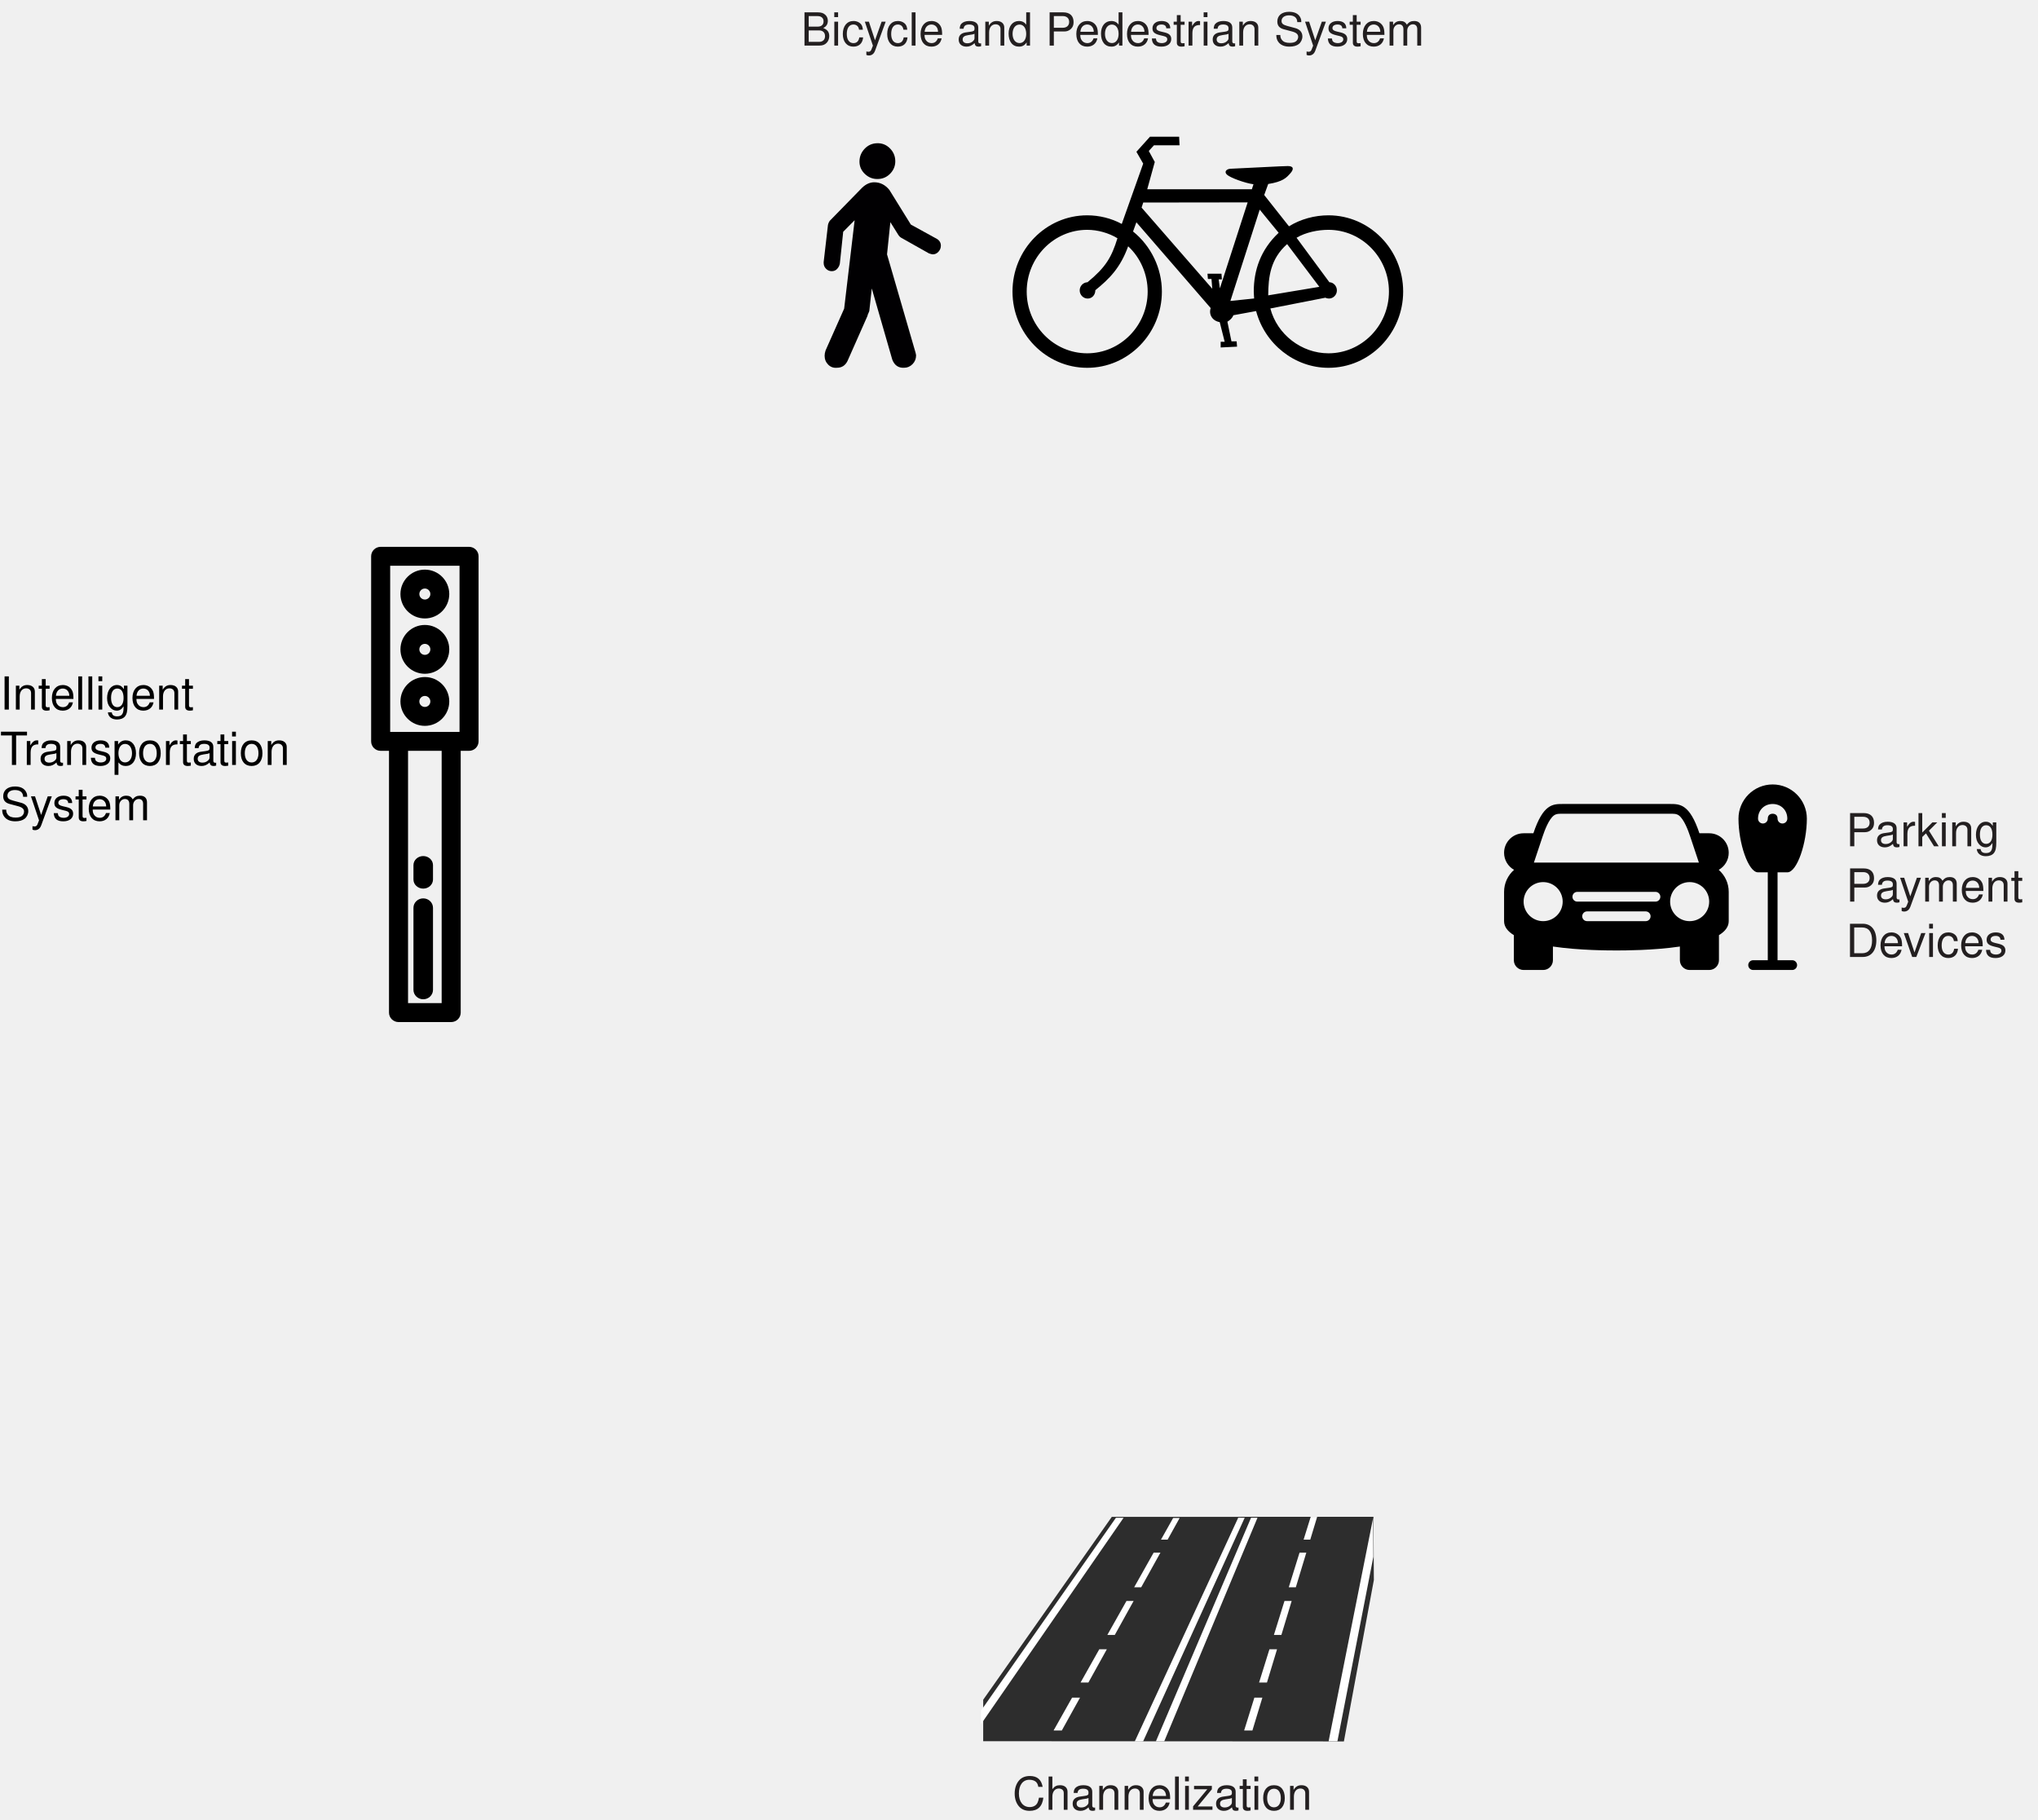
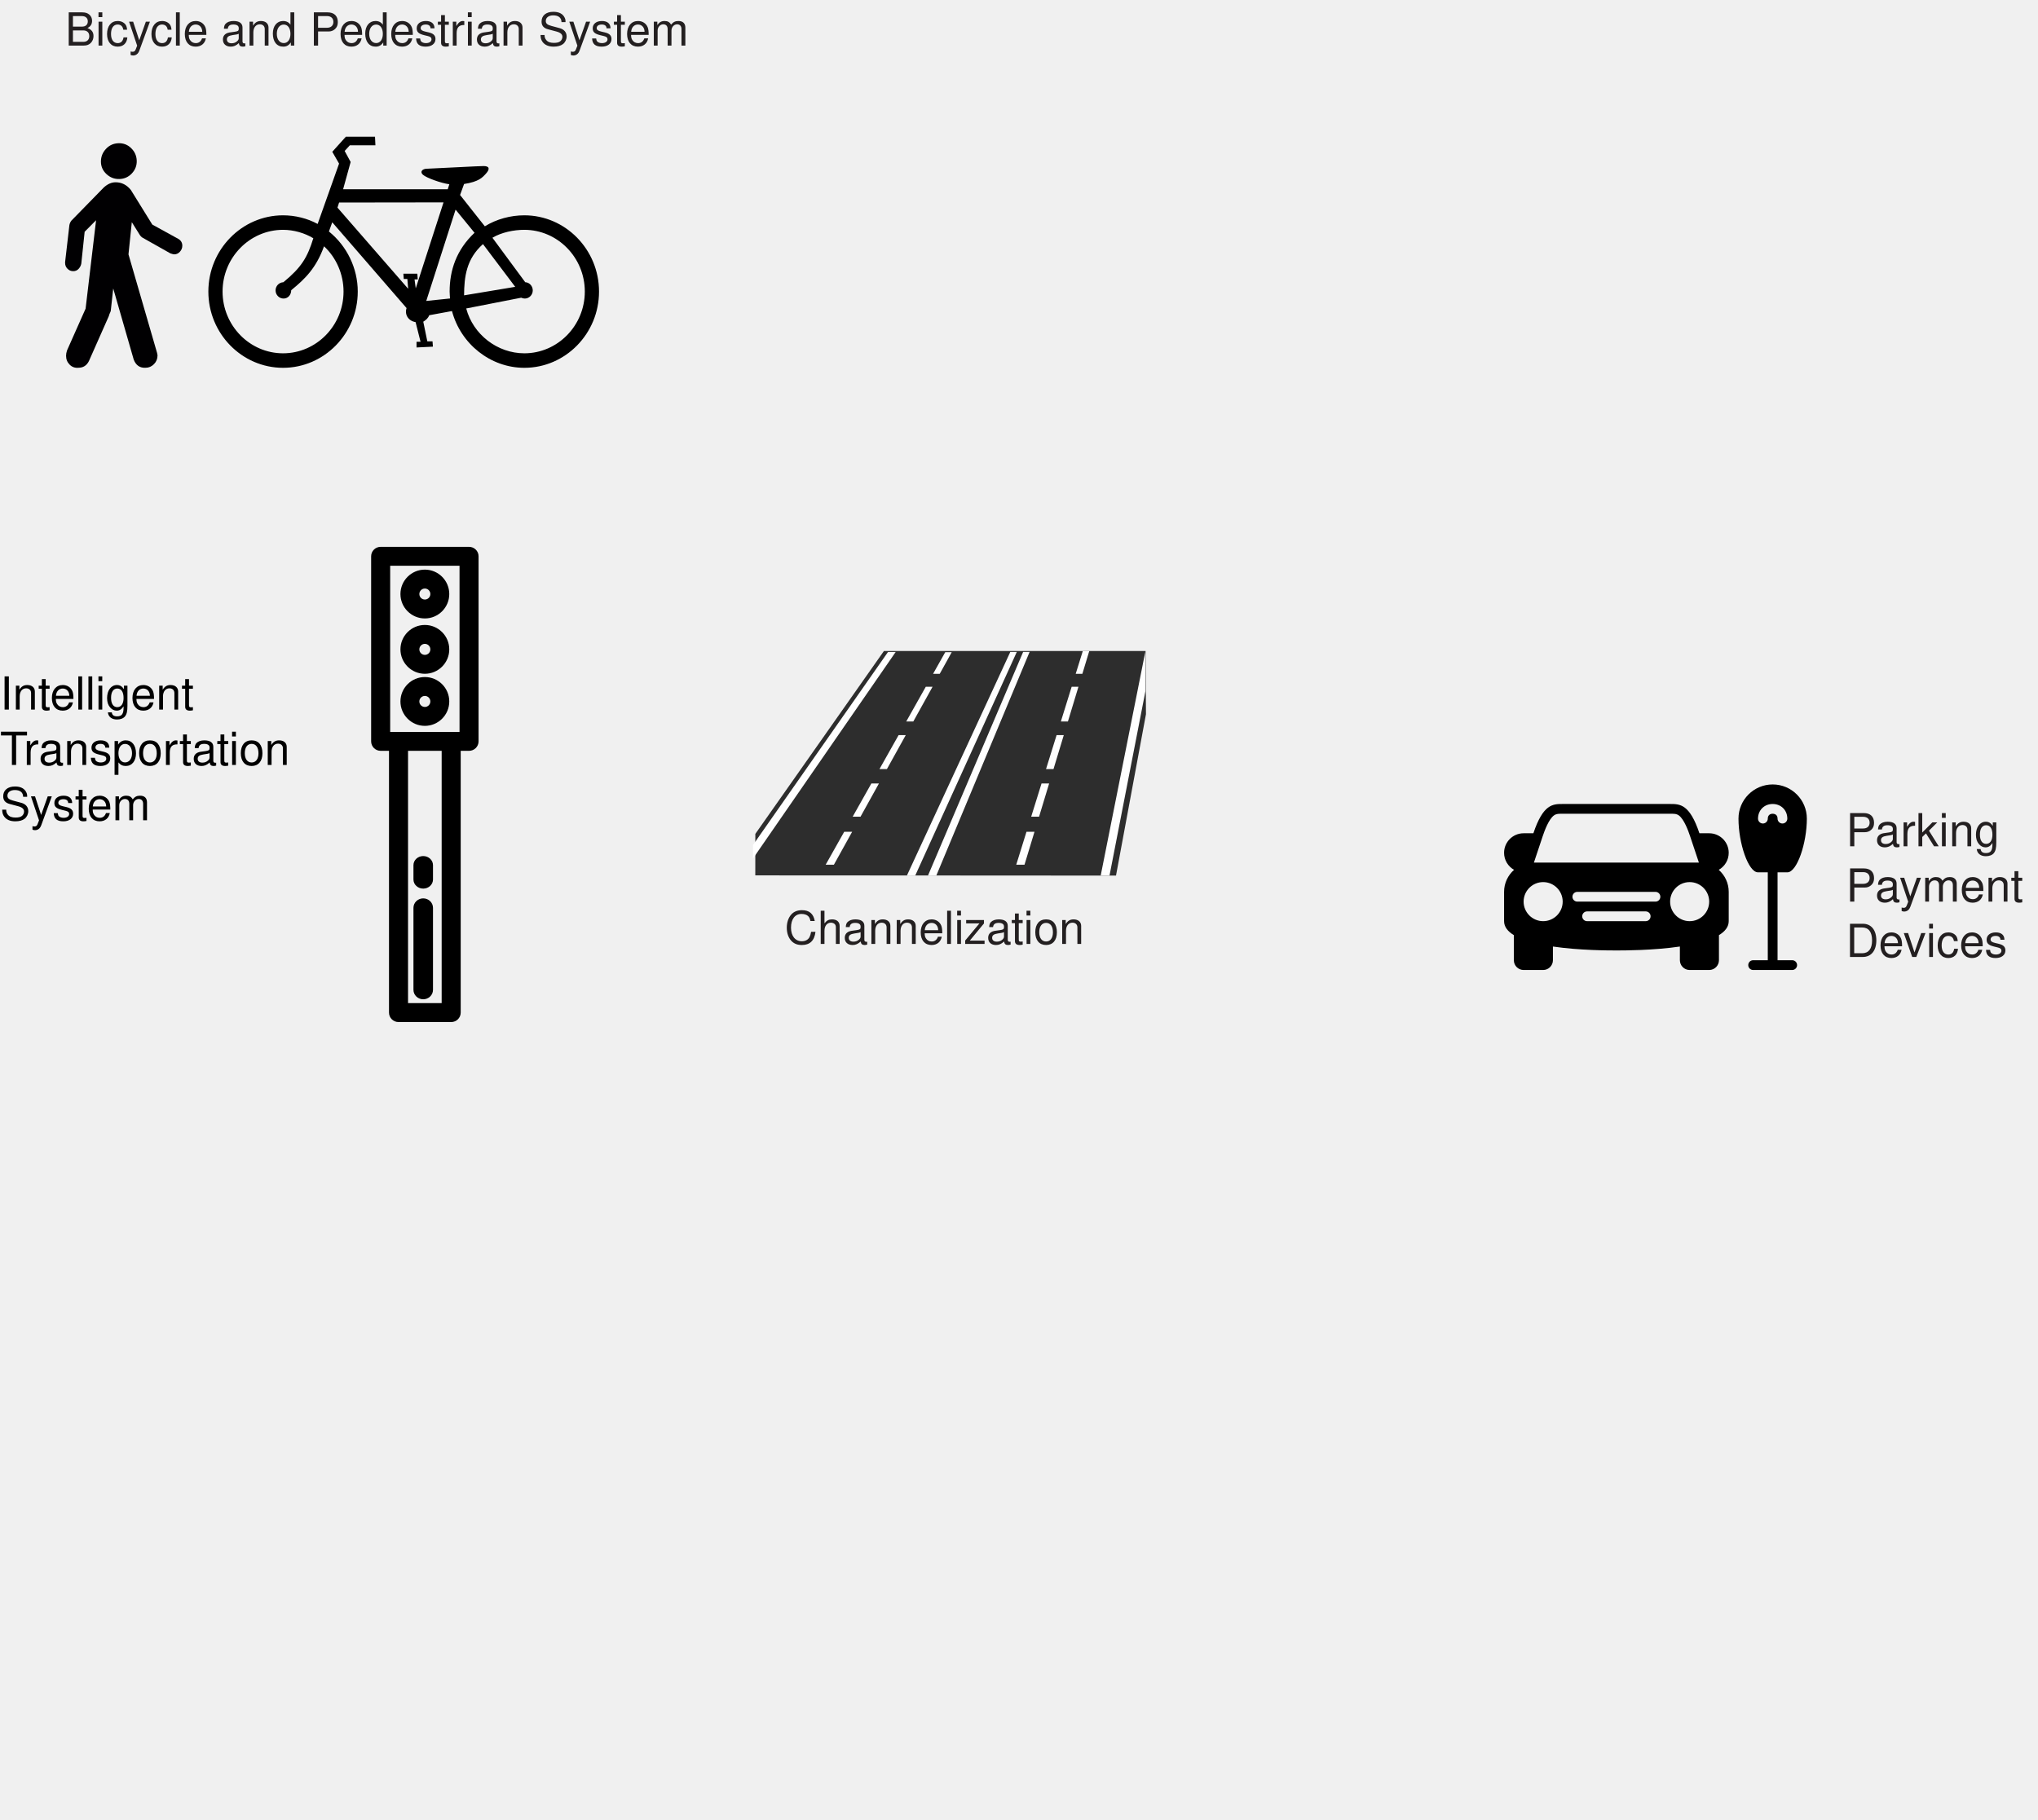
- <svg xmlns="http://www.w3.org/2000/svg" width="626px" height="559px" viewBox="0 0 626 559" version="1.1">
+ <svg xmlns="http://www.w3.org/2000/svg" PreserveAspectRation="xMidYMid meet" width="626px" height="559px" viewBox="0 0 626 559" version="1.1">
  <defs />
  <g id="Page-1" stroke="none" stroke-width="1" fill="none" fill-rule="evenodd">
    <g id="sdot">
-       <g id="Channelization" transform="translate(270, 466)">
+       <g id="Bike_Ped" transform="translate(20, 0)">
+         <text id="Bicycle-and-Pedestri" fill="#231F20" font-family="Helvetica" font-size="14" font-weight="normal">
+           <tspan x="0" y="14">Bicycle and Pedestrian System</tspan>
+         </text>
+         <g id="Bicycle" transform="translate(44, 42)" fill="#000000">
+           <path d="M78.547,48.739 L94.255,46.122 L84.355,32.993 C79.224,37.561 78.585,43.044 78.547,48.739 Z M74.226,49.7 C74.201,49.131 74.111,48.216 74.111,47.575 C74.111,41.078 76.17,34.765 81.757,29.518 L75.938,22.405 L66.932,50.456 L74.226,49.7 L74.226,49.7 Z M39.658,21.783 L40.157,20.222 L72.235,20.179 L63.702,46.589 L63.333,43.834 L64.315,43.834 L64.192,42.081 L59.899,42.081 L60.022,43.709 L61.126,43.709 L61.371,46.715 C61.371,46.715 39.781,21.908 39.658,21.783 L39.658,21.783 Z M25.451,47.153 C29.759,43.66 33.112,40.33 35.53,33.668 C39.346,37.202 41.524,42.315 41.524,47.575 C41.524,58.022 33.177,66.543 22.944,66.543 C12.712,66.543 4.366,58.022 4.366,47.575 C4.366,37.128 12.712,28.608 22.944,28.608 C26.21,28.608 29.549,29.57 32.241,31.193 C30.419,37.071 28.646,40.103 23.04,44.711 C21.679,44.769 20.644,45.885 20.644,47.216 C20.644,48.595 21.746,49.72 23.097,49.72 C24.448,49.72 25.451,48.595 25.451,47.153 L25.451,47.153 Z M79.205,52.769 C81.306,60.764 88.782,66.543 97.055,66.543 C107.288,66.543 115.635,58.023 115.635,47.575 C115.635,37.128 107.288,28.607 97.055,28.607 C93.789,28.607 90.011,29.394 87.254,31.042 L97.338,44.711 C98.571,44.731 99.645,45.856 99.645,47.216 C99.645,48.595 98.542,49.72 97.191,49.72 C96.817,49.72 96.425,49.623 96.093,49.463 L79.205,52.769 L79.205,52.769 Z M33.567,26.802 L40.149,8.266 L38.063,4.634 L42.234,0 L51.189,0 L51.312,2.63 L43.461,2.63 L41.866,4.383 L43.706,7.765 L41.392,16.138 L73.53,16.138 L74.021,14.606 C71.438,14.263 66.983,12.638 65.919,11.695 C64.855,10.751 65.787,9.884 66.999,9.843 C73.342,9.568 82.766,9.025 84.556,9.017 C86.346,9.009 86.529,9.928 85.331,11.267 C84.133,12.605 83.085,13.81 78.545,14.528 L77.319,17.909 L84.923,27.528 C88.508,25.306 92.843,24.15 97.055,24.15 C109.693,24.15 120,34.673 120,47.575 C120,60.477 109.693,71 97.055,71 C86.659,71 77.517,63.68 74.83,53.563 L67.842,54.845 C67.543,55.686 66.846,56.331 66.013,56.836 L67.259,62.871 L68.854,62.871 L68.976,64.499 L63.947,64.749 L63.947,62.996 L65.174,62.996 L63.655,56.964 C61.394,56.587 60.209,54.611 60.882,52.65 L38.055,26.291 L37.033,29.12 C42.573,33.575 45.889,40.438 45.889,47.575 C45.889,60.477 35.582,71 22.944,71 C10.307,71 0,60.477 0,47.575 C0,34.673 10.307,24.15 22.944,24.15 C26.619,24.15 30.384,25.066 33.567,26.802 L33.567,26.802 Z" id="path5490" />
+         </g>
+         <g id="pedestrian-walking" transform="translate(0, 44)" fill-rule="nonzero" fill="#010002">
+           <path d="M16.683,10.997 C18.208,10.949 19.487,10.37 20.521,9.261 C21.554,8.152 22.046,6.85 21.997,5.355 C21.947,3.86 21.382,2.583 20.299,1.522 C19.217,0.461 17.913,-0.045 16.388,0.003 C14.862,0.051 13.583,0.63 12.55,1.739 C11.517,2.848 11,4.15 11,5.645 C11,7.139 11.566,8.417 12.697,9.478 C13.829,10.539 15.158,11.045 16.683,10.997 Z" id="Shape" />
+           <path d="M34.829,29.419 L26.78,24.991 L20.195,14.362 C18.927,12.787 17.366,12 15.512,12 C14.244,12 13.024,12.541 11.854,13.624 L1.902,23.81 C1.61,24.204 1.415,24.646 1.317,25.138 L0,36.505 L0,36.801 C0,37.489 0.244,38.08 0.732,38.572 C1.219,39.064 1.805,39.31 2.488,39.31 C3.171,39.31 3.732,39.064 4.171,38.572 C4.61,38.08 4.878,37.539 4.976,36.948 L6,27.205 L9.512,23.662 L6.293,50.825 L0.585,63.668 C0.39,64.259 0.293,64.799 0.293,65.292 C0.293,66.373 0.659,67.285 1.39,68.023 C2.122,68.761 3.024,69.081 4.098,68.983 C5.561,68.983 6.634,68.292 7.317,66.916 L13.463,53.039 C13.463,52.94 13.512,52.768 13.61,52.523 C13.708,52.276 13.805,52.055 13.902,51.858 C14,51.661 14.049,51.464 14.049,51.268 L14.78,44.625 L21.073,66.473 C21.756,68.245 22.976,69.081 24.732,68.983 C25.707,68.983 26.561,68.614 27.293,67.876 C28.024,67.137 28.39,66.225 28.39,65.145 C28.39,65.044 28.366,64.923 28.317,64.775 C28.268,64.628 28.244,64.504 28.244,64.406 L19.463,34.143 L20.488,24.253 L22.976,28.238 C23.171,28.534 23.415,28.78 23.707,28.977 L32.341,33.848 C32.927,34.045 33.317,34.143 33.512,34.143 C34.195,34.143 34.781,33.873 35.268,33.331 C35.756,32.79 36,32.175 36,31.486 C36,30.6 35.61,29.911 34.829,29.419 Z" id="Shape" />
+         </g>
+       </g>
+       <g id="Channelization" transform="translate(200, 200)">
        <g id="4lane_road_icon">
          <polygon id="Shape" fill="#2D2D2D" fill-rule="nonzero" points="71.508 0.005 151.876 0 152 19.421 142.797 69 32 68.934 32.01 56.189" />
          <path d="M0,62 L48,1" id="Shape" />
          <g id="Group" transform="translate(31, 0)" fill-rule="nonzero" fill="#FFFFFF">
            <polygon id="Shape" points="41.765 0.298 44.121 0.299 0.288 63.758 0.313 59.568 41.768 0.299" />
            <polygon id="Shape" points="79.334 0.281 81.326 0.282 50.13 68.977 47.566 68.998 79.334 0.281" />
            <polygon id="Shape" points="83.269 0.28 85.257 0.28 56.615 68.96 54.051 68.979 83.276 0.277 83.27 0.277" />
            <polygon id="Shape" points="120.844 12.286 109.804 68.972 107.099 68.972 120.783 0.301 120.844 12.285 120.844 12.285" />
            <path d="M101.596,0.019 L99.419,7.013 L101.463,7.013 L103.581,0.019 L101.596,0.019 Z M59.343,0.369 L55.61,7.012 L57.651,7.012 L61.337,0.369 L59.343,0.369 Z M53.364,10.995 L47.367,21.65 L49.535,21.65 L55.445,10.995 L53.364,10.995 Z M98.175,10.995 L94.862,21.65 L97.03,21.65 L100.256,10.995 L98.175,10.995 L98.175,10.995 Z M45.016,25.846 L39.143,36.278 L41.429,36.278 L47.212,25.846 L45.016,25.846 Z M93.549,25.846 L90.302,36.278 L92.598,36.278 L95.755,25.846 L93.549,25.846 Z M36.655,40.698 L30.911,50.905 L33.32,50.905 L38.978,40.698 L36.655,40.698 Z M88.924,40.698 L85.745,50.905 L88.165,50.905 L91.257,40.698 L88.924,40.698 L88.924,40.698 Z M28.306,55.548 L22.62,65.65 L25.147,65.65 L30.746,55.548 L28.306,55.548 Z M84.296,55.548 L81.157,65.65 L83.692,65.65 L86.756,55.548 L84.296,55.548 Z" id="Shape" />
          </g>
        </g>
        <text fill="#231F20" font-family="Helvetica" font-size="14" font-weight="normal">
          <tspan x="41" y="90">Channelization</tspan>
        </text>
-       </g>
-       <g id="Bike_Ped" transform="translate(246, 0)">
-         <text id="Bicycle-and-Pedestri" fill="#231F20" font-family="Helvetica" font-size="14" font-weight="normal">
-           <tspan x="0" y="14">Bicycle and Pedestrian System</tspan>
-         </text>
-         <g id="Bicycle" transform="translate(65, 42)" fill="#000000">
-           <path d="M78.547,48.739 L94.255,46.122 L84.355,32.993 C79.224,37.561 78.585,43.044 78.547,48.739 Z M74.226,49.7 C74.201,49.131 74.111,48.216 74.111,47.575 C74.111,41.078 76.17,34.765 81.757,29.518 L75.938,22.405 L66.932,50.456 L74.226,49.7 L74.226,49.7 Z M39.658,21.783 L40.157,20.222 L72.235,20.179 L63.702,46.589 L63.333,43.834 L64.315,43.834 L64.192,42.081 L59.899,42.081 L60.022,43.709 L61.126,43.709 L61.371,46.715 C61.371,46.715 39.781,21.908 39.658,21.783 L39.658,21.783 Z M25.451,47.153 C29.759,43.66 33.112,40.33 35.53,33.668 C39.346,37.202 41.524,42.315 41.524,47.575 C41.524,58.022 33.177,66.543 22.944,66.543 C12.712,66.543 4.366,58.022 4.366,47.575 C4.366,37.128 12.712,28.608 22.944,28.608 C26.21,28.608 29.549,29.57 32.241,31.193 C30.419,37.071 28.646,40.103 23.04,44.711 C21.679,44.769 20.644,45.885 20.644,47.216 C20.644,48.595 21.746,49.72 23.097,49.72 C24.448,49.72 25.451,48.595 25.451,47.153 L25.451,47.153 Z M79.205,52.769 C81.306,60.764 88.782,66.543 97.055,66.543 C107.288,66.543 115.635,58.023 115.635,47.575 C115.635,37.128 107.288,28.607 97.055,28.607 C93.789,28.607 90.011,29.394 87.254,31.042 L97.338,44.711 C98.571,44.731 99.645,45.856 99.645,47.216 C99.645,48.595 98.542,49.72 97.191,49.72 C96.817,49.72 96.425,49.623 96.093,49.463 L79.205,52.769 L79.205,52.769 Z M33.567,26.802 L40.149,8.266 L38.063,4.634 L42.234,0 L51.189,0 L51.312,2.63 L43.461,2.63 L41.866,4.383 L43.706,7.765 L41.392,16.138 L73.53,16.138 L74.021,14.606 C71.438,14.263 66.983,12.638 65.919,11.695 C64.855,10.751 65.787,9.884 66.999,9.843 C73.342,9.568 82.766,9.025 84.556,9.017 C86.346,9.009 86.529,9.928 85.331,11.267 C84.133,12.605 83.085,13.81 78.545,14.528 L77.319,17.909 L84.923,27.528 C88.508,25.306 92.843,24.15 97.055,24.15 C109.693,24.15 120,34.673 120,47.575 C120,60.477 109.693,71 97.055,71 C86.659,71 77.517,63.68 74.83,53.563 L67.842,54.845 C67.543,55.686 66.846,56.331 66.013,56.836 L67.259,62.871 L68.854,62.871 L68.976,64.499 L63.947,64.749 L63.947,62.996 L65.174,62.996 L63.655,56.964 C61.394,56.587 60.209,54.611 60.882,52.65 L38.055,26.291 L37.033,29.12 C42.573,33.575 45.889,40.438 45.889,47.575 C45.889,60.477 35.582,71 22.944,71 C10.307,71 0,60.477 0,47.575 C0,34.673 10.307,24.15 22.944,24.15 C26.619,24.15 30.384,25.066 33.567,26.802 L33.567,26.802 Z" id="path5490" />
-         </g>
-         <g id="pedestrian-walking" transform="translate(7, 44)" fill-rule="nonzero" fill="#010002">
-           <path d="M16.683,10.997 C18.208,10.949 19.487,10.37 20.521,9.261 C21.554,8.152 22.046,6.85 21.997,5.355 C21.947,3.86 21.382,2.583 20.299,1.522 C19.217,0.461 17.913,-0.045 16.388,0.003 C14.862,0.051 13.583,0.63 12.55,1.739 C11.517,2.848 11,4.15 11,5.645 C11,7.139 11.566,8.417 12.697,9.478 C13.829,10.539 15.158,11.045 16.683,10.997 Z" id="Shape" />
-           <path d="M34.829,29.419 L26.78,24.991 L20.195,14.362 C18.927,12.787 17.366,12 15.512,12 C14.244,12 13.024,12.541 11.854,13.624 L1.902,23.81 C1.61,24.204 1.415,24.646 1.317,25.138 L0,36.505 L0,36.801 C0,37.489 0.244,38.08 0.732,38.572 C1.219,39.064 1.805,39.31 2.488,39.31 C3.171,39.31 3.732,39.064 4.171,38.572 C4.61,38.08 4.878,37.539 4.976,36.948 L6,27.205 L9.512,23.662 L6.293,50.825 L0.585,63.668 C0.39,64.259 0.293,64.799 0.293,65.292 C0.293,66.373 0.659,67.285 1.39,68.023 C2.122,68.761 3.024,69.081 4.098,68.983 C5.561,68.983 6.634,68.292 7.317,66.916 L13.463,53.039 C13.463,52.94 13.512,52.768 13.61,52.523 C13.708,52.276 13.805,52.055 13.902,51.858 C14,51.661 14.049,51.464 14.049,51.268 L14.78,44.625 L21.073,66.473 C21.756,68.245 22.976,69.081 24.732,68.983 C25.707,68.983 26.561,68.614 27.293,67.876 C28.024,67.137 28.39,66.225 28.39,65.145 C28.39,65.044 28.366,64.923 28.317,64.775 C28.268,64.628 28.244,64.504 28.244,64.406 L19.463,34.143 L20.488,24.253 L22.976,28.238 C23.171,28.534 23.415,28.78 23.707,28.977 L32.341,33.848 C32.927,34.045 33.317,34.143 33.512,34.143 C34.195,34.143 34.781,33.873 35.268,33.331 C35.756,32.79 36,32.175 36,31.486 C36,30.6 35.61,29.911 34.829,29.419 Z" id="Shape" />
-         </g>
      </g>
      <g id="ITS" transform="translate(0, 168)" fill="#000000">
        <g id="traffic-light-svgrepo-com" transform="translate(114, 0)" fill-rule="nonzero">
          <path d="M30.075,0 L2.924,0 C1.309,0 0,1.302 0,2.908 L0,59.761 C0,61.367 1.309,62.669 2.924,62.669 L5.488,62.669 L5.488,143.092 C5.488,144.698 6.797,146 8.412,146 L24.588,146 C26.203,146 27.512,144.698 27.512,143.092 L27.512,62.669 L30.076,62.669 C31.691,62.669 33,61.367 33,59.761 L33,2.908 C33,1.302 31.691,0 30.075,0 Z M21.663,140.184 L11.337,140.184 L11.337,62.669 L21.663,62.669 L21.663,140.184 Z M27.151,56.853 L5.849,56.853 L5.849,5.817 L27.151,5.817 L27.151,56.853 Z" id="Shape" />
          <path d="M16.5,40 C12.364,40 9,43.365 9,47.5 C9,51.636 12.365,55 16.5,55 C20.636,55 24,51.635 24,47.5 C24,43.364 20.636,40 16.5,40 Z M16.5,49.191 C15.568,49.191 14.809,48.433 14.809,47.5 C14.809,46.568 15.568,45.809 16.5,45.809 C17.432,45.809 18.191,46.568 18.191,47.5 C18.191,48.433 17.432,49.191 16.5,49.191 Z" id="Shape" />
          <path d="M16.5,24 C12.364,24 9,27.365 9,31.5 C9,35.636 12.365,39 16.5,39 C20.636,39 24,35.635 24,31.5 C24,27.365 20.636,24 16.5,24 Z M16.5,33.191 C15.568,33.191 14.809,32.433 14.809,31.5 C14.809,30.568 15.568,29.809 16.5,29.809 C17.432,29.809 18.191,30.568 18.191,31.5 C18.191,32.432 17.432,33.191 16.5,33.191 Z" id="Shape" />
          <path d="M16.5,7 C12.364,7 9,10.365 9,14.5 C9,18.636 12.365,22 16.5,22 C20.636,22 24,18.635 24,14.5 C24,10.365 20.636,7 16.5,7 Z M16.5,16.191 C15.568,16.191 14.809,15.432 14.809,14.5 C14.809,13.568 15.568,12.809 16.5,12.809 C17.432,12.809 18.191,13.568 18.191,14.5 C18.191,15.432 17.432,16.191 16.5,16.191 Z" id="Shape" />
          <path d="M16,108 C14.343,108 13,109.298 13,110.899 L13,136.101 C13,137.702 14.343,139 16,139 C17.657,139 19,137.702 19,136.101 L19,110.899 C19,109.299 17.657,108 16,108 Z" id="Shape" />
          <path d="M16,95 C14.343,95 13,96.251 13,97.793 L13,102.207 C13,103.75 14.343,105 16,105 C17.657,105 19,103.749 19,102.207 L19,97.793 C19,96.251 17.657,95 16,95 Z" id="Shape" />
        </g>
        <text id="Intelligent-Transpor" font-family="Helvetica" font-size="14" font-weight="normal">
          <tspan x="0" y="50">Intelligent </tspan>
          <tspan x="0" y="67">Transportation </tspan>
          <tspan x="0" y="84">System</tspan>
        </text>
      </g>
      <g id="Parking" transform="translate(462, 241)">
        <g id="noun_293809_cc" fill-rule="nonzero" fill="#000000">
          <path d="M9,15 C12,6 15,6 18,6 L27,6 L42,6 L51,6 C54,6 57,6 60,15 L63,15 C66.314,15 69,17.686 69,21 C69,23.248 67.764,25.206 65.934,26.234 C67.813,27.883 69,30.303 69,33 L69,42 C69,43.75 67.862,45.159 66,46.295 L66,54 C66,55.657 64.657,57 63,57 L57,57 C55.343,57 54,55.657 54,54 L54,49.794 C45.781,51 36.802,51 34.5,51 C32.198,51 23.22,50.999 15,49.794 L15,54 C15,55.657 13.657,57 12,57 L6,57 C4.343,57 3,55.657 3,54 L3,46.295 C1.138,45.16 0,43.75 0,42 L0,33 C0,30.303 1.186,27.883 3.066,26.234 C1.236,25.206 0,23.248 0,21 C0,17.686 2.686,15 6,15 L9,15 L9,15 Z M82.5,0 C88.299,0 93,4.701 93,10.5 C93,18 90,27 87,27 L84,27 L84,54 L88.5,54 C89.328,54 90,54.672 90,55.5 C90,56.328 89.328,57 88.5,57 L84,57 L81,57 L76.5,57 C75.672,57 75,56.328 75,55.5 C75,54.672 75.672,54 76.5,54 L81,54 L81,27 L78,27 C75,27 72,18 72,10.5 C72,4.701 76.701,0 82.5,0 L82.5,0 Z M78,10.5 C78,11.326 78.674,12 79.5,12 C80.326,12 81,11.326 81,10.5 C81,9.577 81.57,9 82.5,9 C83.434,9.021 84,9.534 84,10.5 C84,11.326 84.674,12 85.5,12 C86.326,12 87,11.326 87,10.5 C87,7.897 85.069,6 82.5,6 C79.93,6 78,7.897 78,10.5 L78,10.5 Z M43.5,39 L25.5,39 C24.672,39 24,39.672 24,40.5 C24,41.328 24.672,42 25.5,42 L43.5,42 C44.328,42 45,41.328 45,40.5 C45,39.672 44.328,39 43.5,39 L43.5,39 Z M57,30 C53.686,30 51,32.686 51,36 C51,39.314 53.686,42 57,42 C60.314,42 63,39.314 63,36 C63,32.686 60.314,30 57,30 L57,30 Z M12,30 C8.686,30 6,32.686 6,36 C6,39.314 8.686,42 12,42 C15.314,42 18,39.314 18,36 C18,32.686 15.314,30 12,30 L12,30 Z M22.5,33 C21.672,33 21,33.672 21,34.5 C21,35.328 21.672,36 22.5,36 L46.5,36 C47.328,36 48,35.328 48,34.5 C48,33.672 47.328,33 46.5,33 L22.5,33 L22.5,33 Z M59.838,24 L57.154,15.949 C56.558,14.162 55.291,10.718 53.7,9.525 C52.918,8.938 51.932,9 51,9 L18,9 C17.068,9 16.082,8.939 15.3,9.525 C13.709,10.718 12.442,14.161 11.846,15.949 L9.162,24 L15,24 L54,24 L59.838,24 Z" id="Shape" />
        </g>
        <text id="Parking-Payment-Devi" fill="#231F20" font-family="Helvetica" font-size="14" font-weight="normal">
          <tspan x="105" y="19">Parking </tspan>
          <tspan x="105" y="36">Payment </tspan>
          <tspan x="105" y="53">Devices</tspan>
        </text>
      </g>
    </g>
  </g>
</svg>
